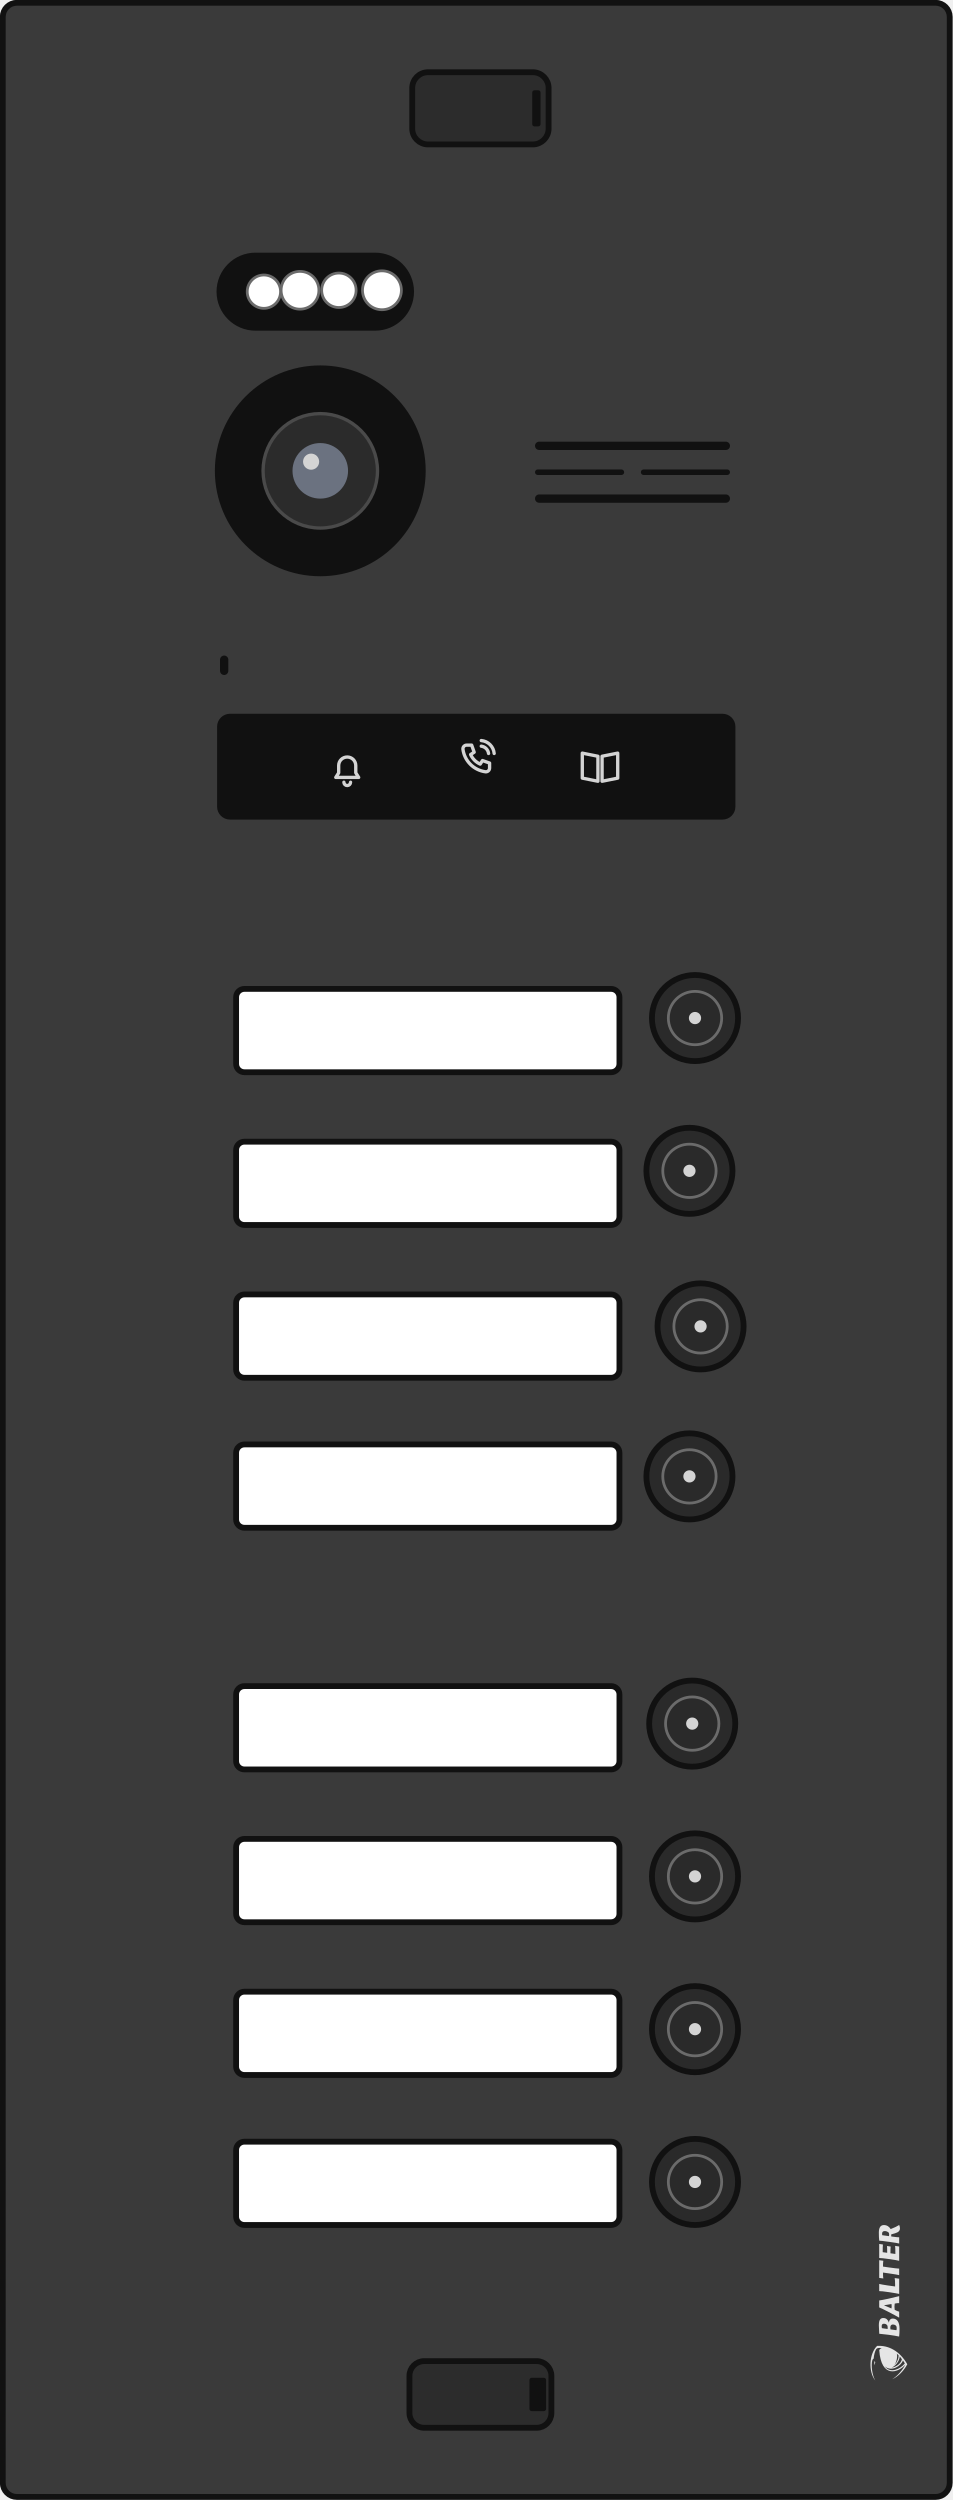
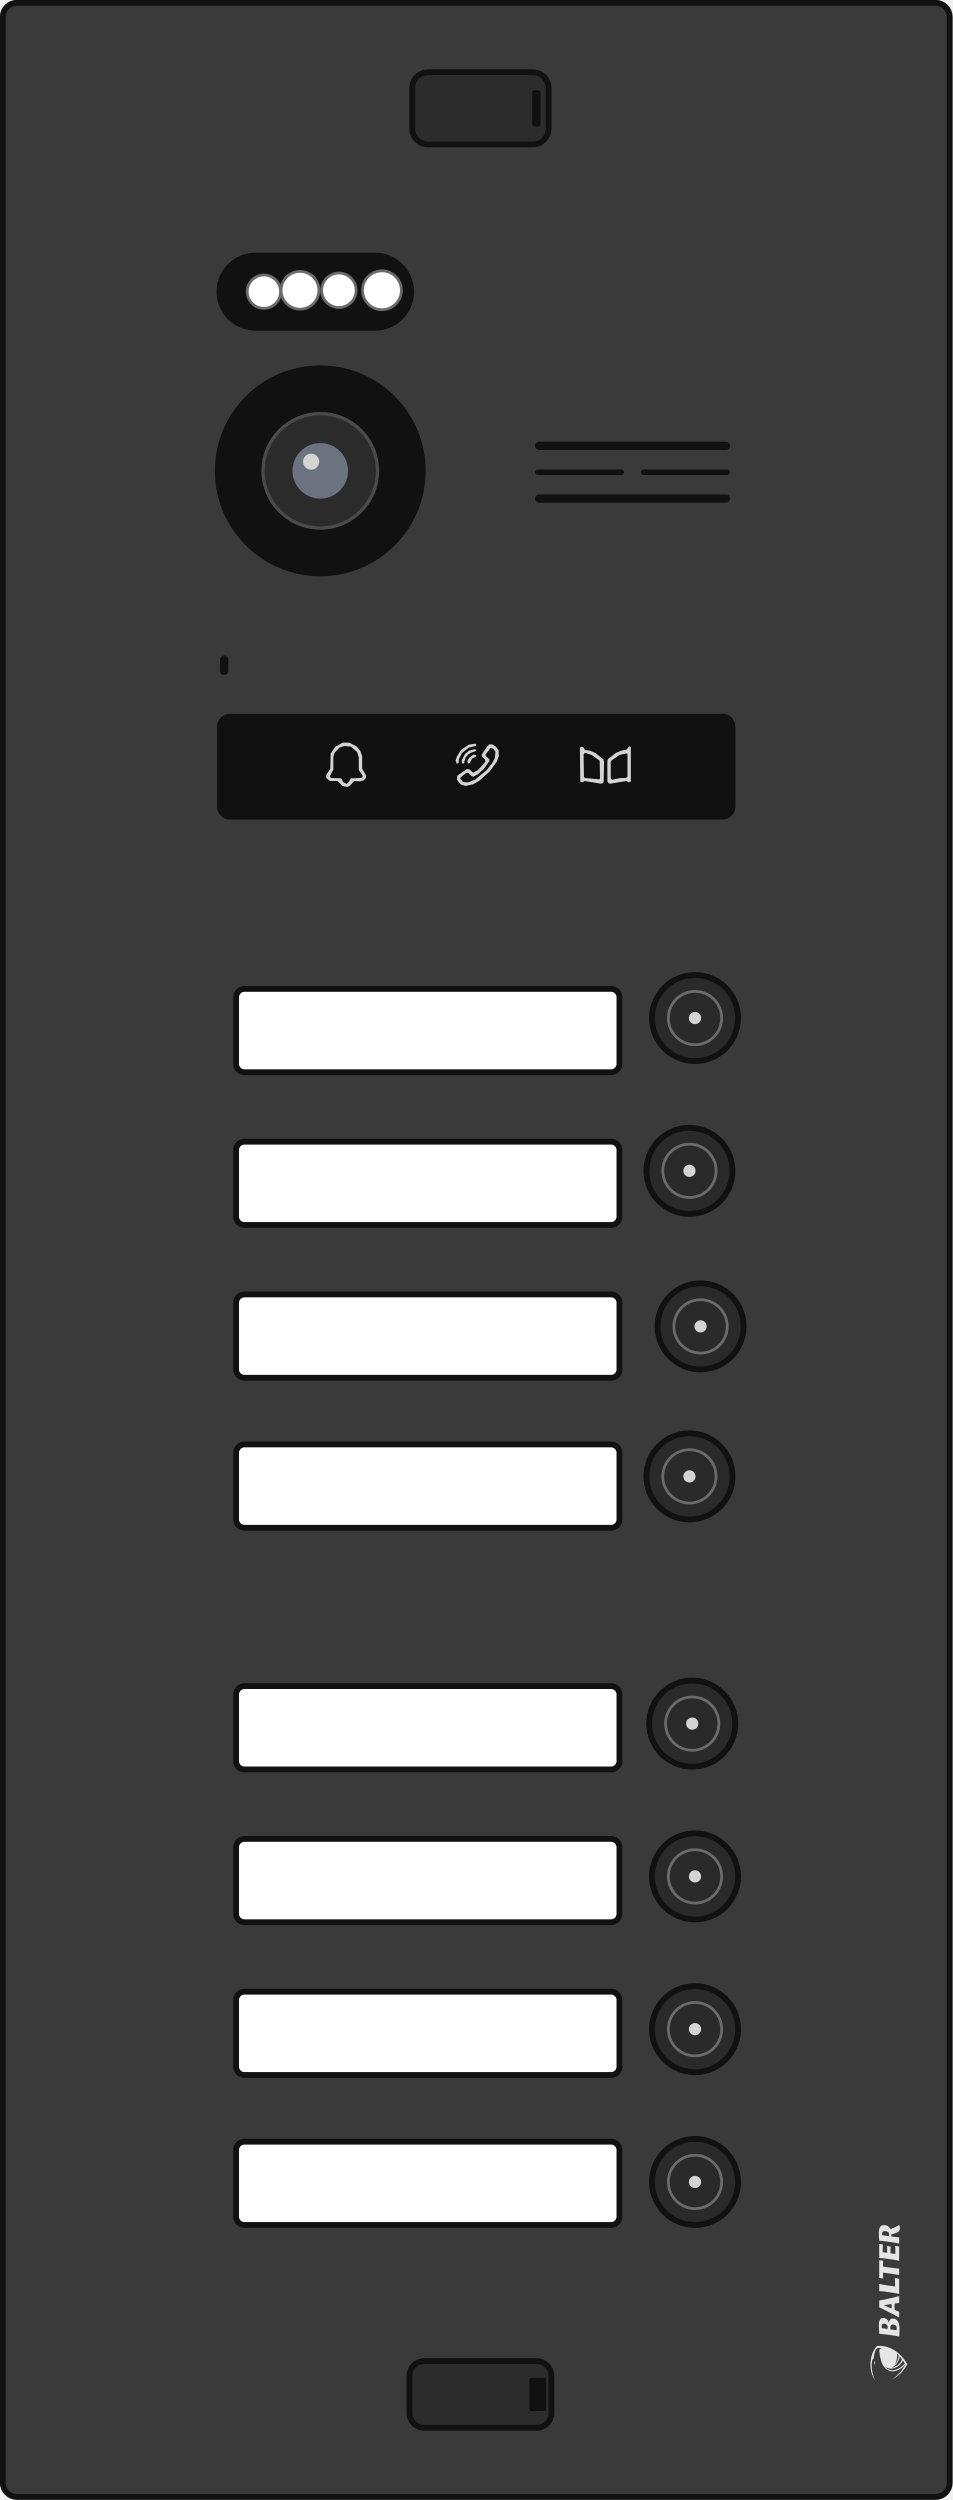
<svg xmlns="http://www.w3.org/2000/svg" viewBox="0 0 343 900" width="343" height="900" role="img" aria-label="EVO-HD-BLACK-8FAM · Video-Türstation, 8 Klingeltaster, schwarz (Skizze)">
  <defs>
    <pattern id="mesh" width="5" height="5" patternUnits="userSpaceOnUse" patternTransform="rotate(45)">
      <path d="M0 0V5M0 0H5" stroke="#8a8a8a" stroke-width="1.2" />
    </pattern>
  </defs>
  <rect x="1.0" y="1.0" width="340.9" height="897.9" rx="5.1" fill="#3A3A3A" stroke="#111111" stroke-width="2.1" />
  <circle cx="115.3" cy="169.5" r="36.9" fill="#111111" stroke="#111111" stroke-width="2.1" />
  <circle cx="115.3" cy="169.5" r="20.6" fill="#2B2B2B" stroke="#4a4a4a" stroke-width="1.2" />
  <circle cx="115.3" cy="169.5" r="10.0" fill="#6b7280" />
  <circle cx="112.0" cy="166.2" r="2.9" fill="#D4D4D4" />
  <rect x="192.6" y="159.0" width="70.2" height="3.0" rx="1.5" fill="#111111" />
  <rect x="192.6" y="169.0" width="32.1" height="2.0" rx="1.0" fill="#111111" />
  <rect x="230.7" y="169.0" width="32.1" height="2.0" rx="1.0" fill="#111111" />
  <rect x="192.6" y="178.0" width="70.2" height="3.0" rx="1.5" fill="#111111" />
  <rect x="79.2" y="236.0" width="3.0" height="7.0" rx="1.5" fill="#111111" />
  <rect x="79.2" y="258.0" width="184.5" height="36.0" rx="3.6" fill="#111111" stroke="#111111" stroke-width="2.1" />
-   <path d="M6.5 16.5h11l-1.4-2.2V10.8a4.1 4.1 0 0 0-8.2 0v3.5z M10.4 18.8a1.6 1.6 0 0 0 3.2 0" transform="translate(116.0 267.5) scale(0.750)" fill="none" stroke="#D4D4D4" stroke-width="1.6" stroke-linecap="round" stroke-linejoin="round" />
-   <path d="M8 5h2.4l1.2 3.4-1.7 1.1a9 9 0 0 0 4.6 4.6l1.1-1.7 3.4 1.2V16a1.8 1.8 0 0 1-1.9 1.8A12.6 12.6 0 0 1 6.2 6.9 1.8 1.8 0 0 1 8 5z M15 5.5a4 4 0 0 1 3.5 3.5 M15 2.8a6.8 6.8 0 0 1 6.2 6.2" transform="translate(162.0 264.5) scale(0.750)" fill="none" stroke="#D4D4D4" stroke-width="1.6" stroke-linecap="round" stroke-linejoin="round" />
-   <path d="M3.5 5.5l7.5 1.5v12l-7.5-1.5z M20.5 5.5l-7.5 1.5v12l7.5-1.5z" transform="translate(207.0 267.0) scale(0.750)" fill="none" stroke="#D4D4D4" stroke-width="1.6" stroke-linecap="round" stroke-linejoin="round" />
+   <path d="M123.38 267.36 L120.72 268.80 L119.03 271.32 L118.91 276.72 L117.46 279.00 L117.46 280.08 L118.79 281.16 L121.57 281.16 L123.25 282.96 L125.06 283.32 L126.03 282.84 L127.48 281.16 L129.53 281.28 L130.97 280.92 L131.70 280.08 L131.82 279.24 L130.37 276.72 L130.37 272.16 L129.65 270.24 L128.32 268.68 L125.79 267.36Z M123.98 268.56 L126.39 268.80 L128.56 270.72 L129.16 272.64 L129.16 277.20 L130.49 279.12 L130.49 279.72 L130.13 280.08 L126.27 280.20 L125.67 281.40 L124.82 282.24 L123.50 281.52 L122.89 280.20 L119.16 280.08 L118.67 279.60 L120.00 277.08 L120.00 272.52 L120.48 270.96 L122.17 269.16Z M171.38 271.80 L170.41 271.68 L168.84 272.88 L168.24 273.96 L168.48 274.92 L169.21 274.56 L169.93 273.12 L171.50 272.28Z M171.14 269.64 L168.84 270.24 L167.40 271.44 L166.20 273.72 L166.43 274.92 L167.03 274.80 L167.52 272.88 L168.48 271.68 L169.57 270.96 L171.38 270.36Z M178.37 268.68 L177.17 267.96 L176.20 267.96 L175.48 268.56 L173.43 271.68 L173.55 272.40 L174.63 273.48 L174.76 274.20 L172.10 277.20 L170.29 278.16 L168.97 276.96 L168.12 276.84 L164.63 279.24 L164.50 280.68 L165.83 282.36 L167.52 282.96 L170.29 282.36 L172.59 281.04 L176.20 277.80 L178.86 274.20 L179.58 272.16 L179.46 270.00Z M177.53 269.52 L178.37 270.60 L178.14 272.88 L177.29 274.56 L175.24 277.20 L171.02 280.68 L168.61 281.64 L166.67 281.52 L165.59 280.08 L167.64 278.40 L168.48 278.16 L169.81 279.48 L170.41 279.60 L171.98 278.76 L174.16 276.84 L176.20 273.96 L176.08 273.24 L175.00 272.28 L174.76 271.68 L176.57 269.28Z M171.14 267.72 L168.73 268.08 L165.95 270.00 L164.50 272.28 L164.02 273.84 L164.39 274.92 L165.11 274.68 L165.23 273.24 L166.31 271.08 L168.73 269.16 L171.26 268.56 L171.50 268.08Z M209.13 268.80 L208.77 269.28 L208.89 281.40 L209.73 281.64 L210.46 281.16 L216.25 282.12 L216.97 282.00 L217.33 281.52 L217.45 274.08 L217.21 273.36 L214.32 271.08 L212.39 270.24 L210.58 270.00 L209.98 268.92Z M210.34 271.20 L210.82 271.08 L212.99 271.80 L215.88 273.84 L216.01 280.20 L215.77 280.56 L210.58 280.08 L210.22 279.72 L210.09 271.68Z M227.10 268.92 L226.50 268.68 L225.54 269.88 L223.60 270.24 L221.67 271.08 L218.90 273.24 L218.66 273.84 L218.66 281.28 L219.14 282.00 L219.75 282.12 L225.54 281.16 L226.26 281.64 L227.10 281.40Z M225.65 271.20 L225.90 271.44 L225.90 279.60 L225.29 280.08 L223.48 280.08 L220.35 280.68 L219.86 280.20 L219.86 274.32 L220.11 273.84 L223.00 271.80Z" fill="#D4D4D4" fill-rule="evenodd" />
  <rect x="79.0" y="92.0" width="69.0" height="26.0" rx="13.0" fill="#111111" stroke="#111111" stroke-width="2.1" />
  <circle cx="108.0" cy="104.5" r="6.8" fill="#FFFFFF" stroke="#6b6b6b" stroke-width="1.0" />
  <circle cx="137.5" cy="104.5" r="7.0" fill="#FFFFFF" stroke="#6b6b6b" stroke-width="1.0" />
  <circle cx="95.0" cy="105.0" r="6.0" fill="#FFFFFF" stroke="#6b6b6b" stroke-width="1.0" />
  <circle cx="122.0" cy="104.5" r="6.2" fill="#FFFFFF" stroke="#6b6b6b" stroke-width="1.0" />
  <rect x="147.4" y="850.0" width="51.1" height="24.0" rx="5.3" fill="#2C2C2C" stroke="#111111" stroke-width="2.1" />
  <rect x="190.6" y="856.0" width="6.0" height="12.0" rx="0.8" fill="#111111" />
  <rect x="148.4" y="26.0" width="49.1" height="26.0" rx="5.7" fill="#2C2C2C" stroke="#111111" stroke-width="2.1" />
  <rect x="191.6" y="32.5" width="3.0" height="13.0" rx="0.8" fill="#111111" />
  <rect x="85.0" y="356.0" width="138.0" height="30.0" rx="3.0" fill="#FFFFFF" stroke="#111111" stroke-width="2.1" />
  <rect x="85.0" y="411.0" width="138.0" height="30.0" rx="3.0" fill="#FFFFFF" stroke="#111111" stroke-width="2.1" />
  <rect x="85.0" y="466.0" width="138.0" height="30.0" rx="3.0" fill="#FFFFFF" stroke="#111111" stroke-width="2.1" />
  <rect x="85.0" y="520.0" width="138.0" height="30.0" rx="3.0" fill="#FFFFFF" stroke="#111111" stroke-width="2.1" />
  <rect x="85.0" y="607.0" width="138.0" height="30.0" rx="3.0" fill="#FFFFFF" stroke="#111111" stroke-width="2.1" />
  <rect x="85.0" y="662.0" width="138.0" height="30.0" rx="3.0" fill="#FFFFFF" stroke="#111111" stroke-width="2.1" />
  <rect x="85.0" y="717.0" width="138.0" height="30.0" rx="3.0" fill="#FFFFFF" stroke="#111111" stroke-width="2.1" />
  <rect x="85.0" y="771.0" width="138.0" height="30.0" rx="3.0" fill="#FFFFFF" stroke="#111111" stroke-width="2.1" />
  <circle cx="250.2" cy="366.5" r="15.5" fill="#2A2A2A" stroke="#111111" stroke-width="2.1" />
  <circle cx="250.2" cy="366.5" r="9.6" fill="none" stroke="#6b6b6b" stroke-width="1.0" />
  <circle cx="250.2" cy="366.5" r="2.2" fill="#D4D4D4" />
  <circle cx="248.2" cy="421.5" r="15.5" fill="#2A2A2A" stroke="#111111" stroke-width="2.1" />
  <circle cx="248.2" cy="421.5" r="9.6" fill="none" stroke="#6b6b6b" stroke-width="1.0" />
  <circle cx="248.2" cy="421.5" r="2.2" fill="#D4D4D4" />
  <circle cx="252.2" cy="477.5" r="15.5" fill="#2A2A2A" stroke="#111111" stroke-width="2.1" />
  <circle cx="252.2" cy="477.5" r="9.6" fill="none" stroke="#6b6b6b" stroke-width="1.0" />
  <circle cx="252.2" cy="477.5" r="2.2" fill="#D4D4D4" />
  <circle cx="248.2" cy="531.5" r="15.5" fill="#2A2A2A" stroke="#111111" stroke-width="2.1" />
  <circle cx="248.2" cy="531.5" r="9.6" fill="none" stroke="#6b6b6b" stroke-width="1.0" />
  <circle cx="248.2" cy="531.5" r="2.2" fill="#D4D4D4" />
  <circle cx="249.2" cy="620.5" r="15.5" fill="#2A2A2A" stroke="#111111" stroke-width="2.1" />
  <circle cx="249.2" cy="620.5" r="9.6" fill="none" stroke="#6b6b6b" stroke-width="1.0" />
  <circle cx="249.2" cy="620.5" r="2.2" fill="#D4D4D4" />
  <circle cx="250.2" cy="675.5" r="15.5" fill="#2A2A2A" stroke="#111111" stroke-width="2.1" />
  <circle cx="250.2" cy="675.5" r="9.6" fill="none" stroke="#6b6b6b" stroke-width="1.0" />
  <circle cx="250.2" cy="675.5" r="2.2" fill="#D4D4D4" />
  <circle cx="250.2" cy="730.5" r="15.5" fill="#2A2A2A" stroke="#111111" stroke-width="2.1" />
  <circle cx="250.2" cy="730.5" r="9.6" fill="none" stroke="#6b6b6b" stroke-width="1.0" />
  <circle cx="250.2" cy="730.5" r="2.2" fill="#D4D4D4" />
  <circle cx="250.2" cy="785.5" r="15.5" fill="#2A2A2A" stroke="#111111" stroke-width="2.1" />
  <circle cx="250.2" cy="785.5" r="9.6" fill="none" stroke="#6b6b6b" stroke-width="1.0" />
  <circle cx="250.2" cy="785.5" r="2.2" fill="#D4D4D4" />
  <g transform="translate(313.37 857.00) rotate(-90) scale(0.141)">
    <g>
      <path fill="#E5E5E5" d="M159.66,32.74c0,3.79-1.1,6.91-3.37,9.35-2.27,2.44-4.89,3.96-7.83,4.38l-.08.67c5.98.25,9.94,4.13,9.94,9.44,0,11.88-9.69,17.61-25.95,17.61-8.09,0-14.74-.34-20.05-1.01,1.6-7.67,2.95-15.42,3.96-23.08l.67-4.63c.59-4.46,1.43-12.22,2.53-23.08,11.21-.67,18.28-1.01,21.23-1.01,13.73,0,18.96,3.71,18.96,11.37ZM128.57,66.19c1.09.51,2.78.76,5.05.76,2.44,0,4.38-.42,5.73-1.18,2.44-2.11,3.71-5.05,3.71-8.68,0-5.31-4.63-7.5-12.38-6.07l-2.11,15.16ZM131.69,43.78c3.29.34,6.15.17,8.42-.51,3.29-1.85,4.97-4.8,4.97-8.85s-2.11-5.81-6.4-5.81c-2.53,0-4.13.17-4.89.42l-2.11,14.74Z" />
      <path fill="#E5E5E5" d="M197.65,73.26c.08-2.86,0-5.39-.42-7.5l-.76-3.88c-5.48-.84-10.78-.84-15.92,0l-1.68,3.45c-1.26,2.44-2.28,5.14-2.95,7.92h-15.33c3.62-6.23,8.68-15.5,15-27.88,6.4-12.38,10.11-20.05,11.12-23.08h17.78c.51,4.13,1.94,11.71,4.3,22.66,2.44,10.95,4.63,20.39,6.74,28.31h-17.86ZM191.92,35.02l-7.83,18.62c2.95.67,8.09.67,11.37,0l-3.12-18.62h-.42Z" />
      <path fill="#E5E5E5" d="M260.08,73.26h-38.92c.76-2.61,2.27-11.29,4.55-26.2l.34-2.78c1.6-10.19,2.36-17.52,2.27-21.99h18.37c-1.09,4.21-2.36,11.71-3.96,22.49l-2.53,18.11h3.62c8.68,0,14.57-.34,17.86-1.1l-1.6,11.46Z" />
      <path fill="#E5E5E5" d="M262.02,22.3h45.24l-1.35,10.53c-3.29-.59-7.5-.84-12.47-.84h-2.44l-2.36,16.17c-1.85,13.56-2.78,21.99-2.86,25.1h-16.6c.93-3.45,2.36-11.88,4.3-25.44l2.27-15.84h-2.19c-5.64,0-9.94.25-12.89.84l1.35-10.53Z" />
      <path fill="#E5E5E5" d="M342.3,73.26h-36.56c1.09-3.96,2.44-11.79,4.21-23.59l.42-3.54c1.6-10.87,2.44-18.79,2.53-23.84h35.89l-1.43,9.52c-3.29-.42-9.77-.59-19.63-.59l-1.52,11.46c8.85,0,14.57-.17,17.35-.51l-1.43,9.44c-2.36-.42-8.09-.59-17.19-.59l-1.68,12.55c10.87,0,17.69-.25,20.56-.67l-1.52,10.36Z" />
      <path fill="#E5E5E5" d="M349.89,73.26c.84-2.95,2.27-11.46,4.3-25.69l.42-3.62c1.6-10.45,2.36-17.61,2.44-21.57,5.22-.67,12.05-1.01,20.47-1.01,13.48,0,19.54,4.46,19.54,13.31,0,6.91-3.45,12.55-10.28,16.93,3.71,9.6,7.16,16.85,10.45,21.74-3.12,1.26-6.07,1.94-8.68,1.94-4.63,0-8.09-2.27-10.28-6.74-1.52-2.95-3.2-8.09-5.05-15.58h-5.22l-.51,3.12c-1.26,8.51-1.77,14.24-1.68,17.19h-15.92ZM374.91,29.63c-1.43,0-2.7.08-3.79.34l-2.36,17.35c3.45.59,6.23.51,8.42-.34,2.44-2.11,4.55-6.32,4.55-10.36,0-4.63-2.27-6.99-6.82-6.99Z" />
    </g>
    <path fill="#E5E5E5" fill-rule="evenodd" d="M88.47,16.84c1.96,29.28-12.88,57.77-46.76,77.16-15.73-7.73-31.89-23.39-38.41-38.72,8.72,13.9,22.74,26.14,38.01,34.13C19.99,72.29,4.11,27.42,77.59,22.41c2.47.81,4.61,4.01,5.05,6.37,0,0,2.52-10.94-2.61-14.21-5.13-3.27-15.31-5.77-24.05-6.47-.71-1.35-1.46-2.35-4.17-3.31C39.74,1.06,13.44,4.18,0,12.38,22.45-5.83,68.17-3.62,88.47,16.84h0ZM36.49,36.37c-19.83,14.75-6.48,40.39,7.33,51.43,1.56-.91,5.45-3.37,7.55-4.92-13.57-4.06-30.41-29.45-14.88-46.51h0ZM33,53.78c.61,9.04,9.84,24.66,21.42,26.41,1.67-1.14,4.85-3.42,7.01-5.42-12.51-1.04-24.93-11.43-28.42-20.98h0ZM39.25,60.44s9.22,11.12,24.85,11.49c1.18-1.09,2.91-2.55,4.69-4.65-10.71,2.62-24.91-2.22-29.54-6.84h0ZM39.28,9.78c1.4.61,3.68,1.6,7.36,2.43,1.64-.3,2.86-1.34,3.04-1.58-1.95-1.16-8.21-1.16-10.4-.85Z" />
  </g>
</svg>
